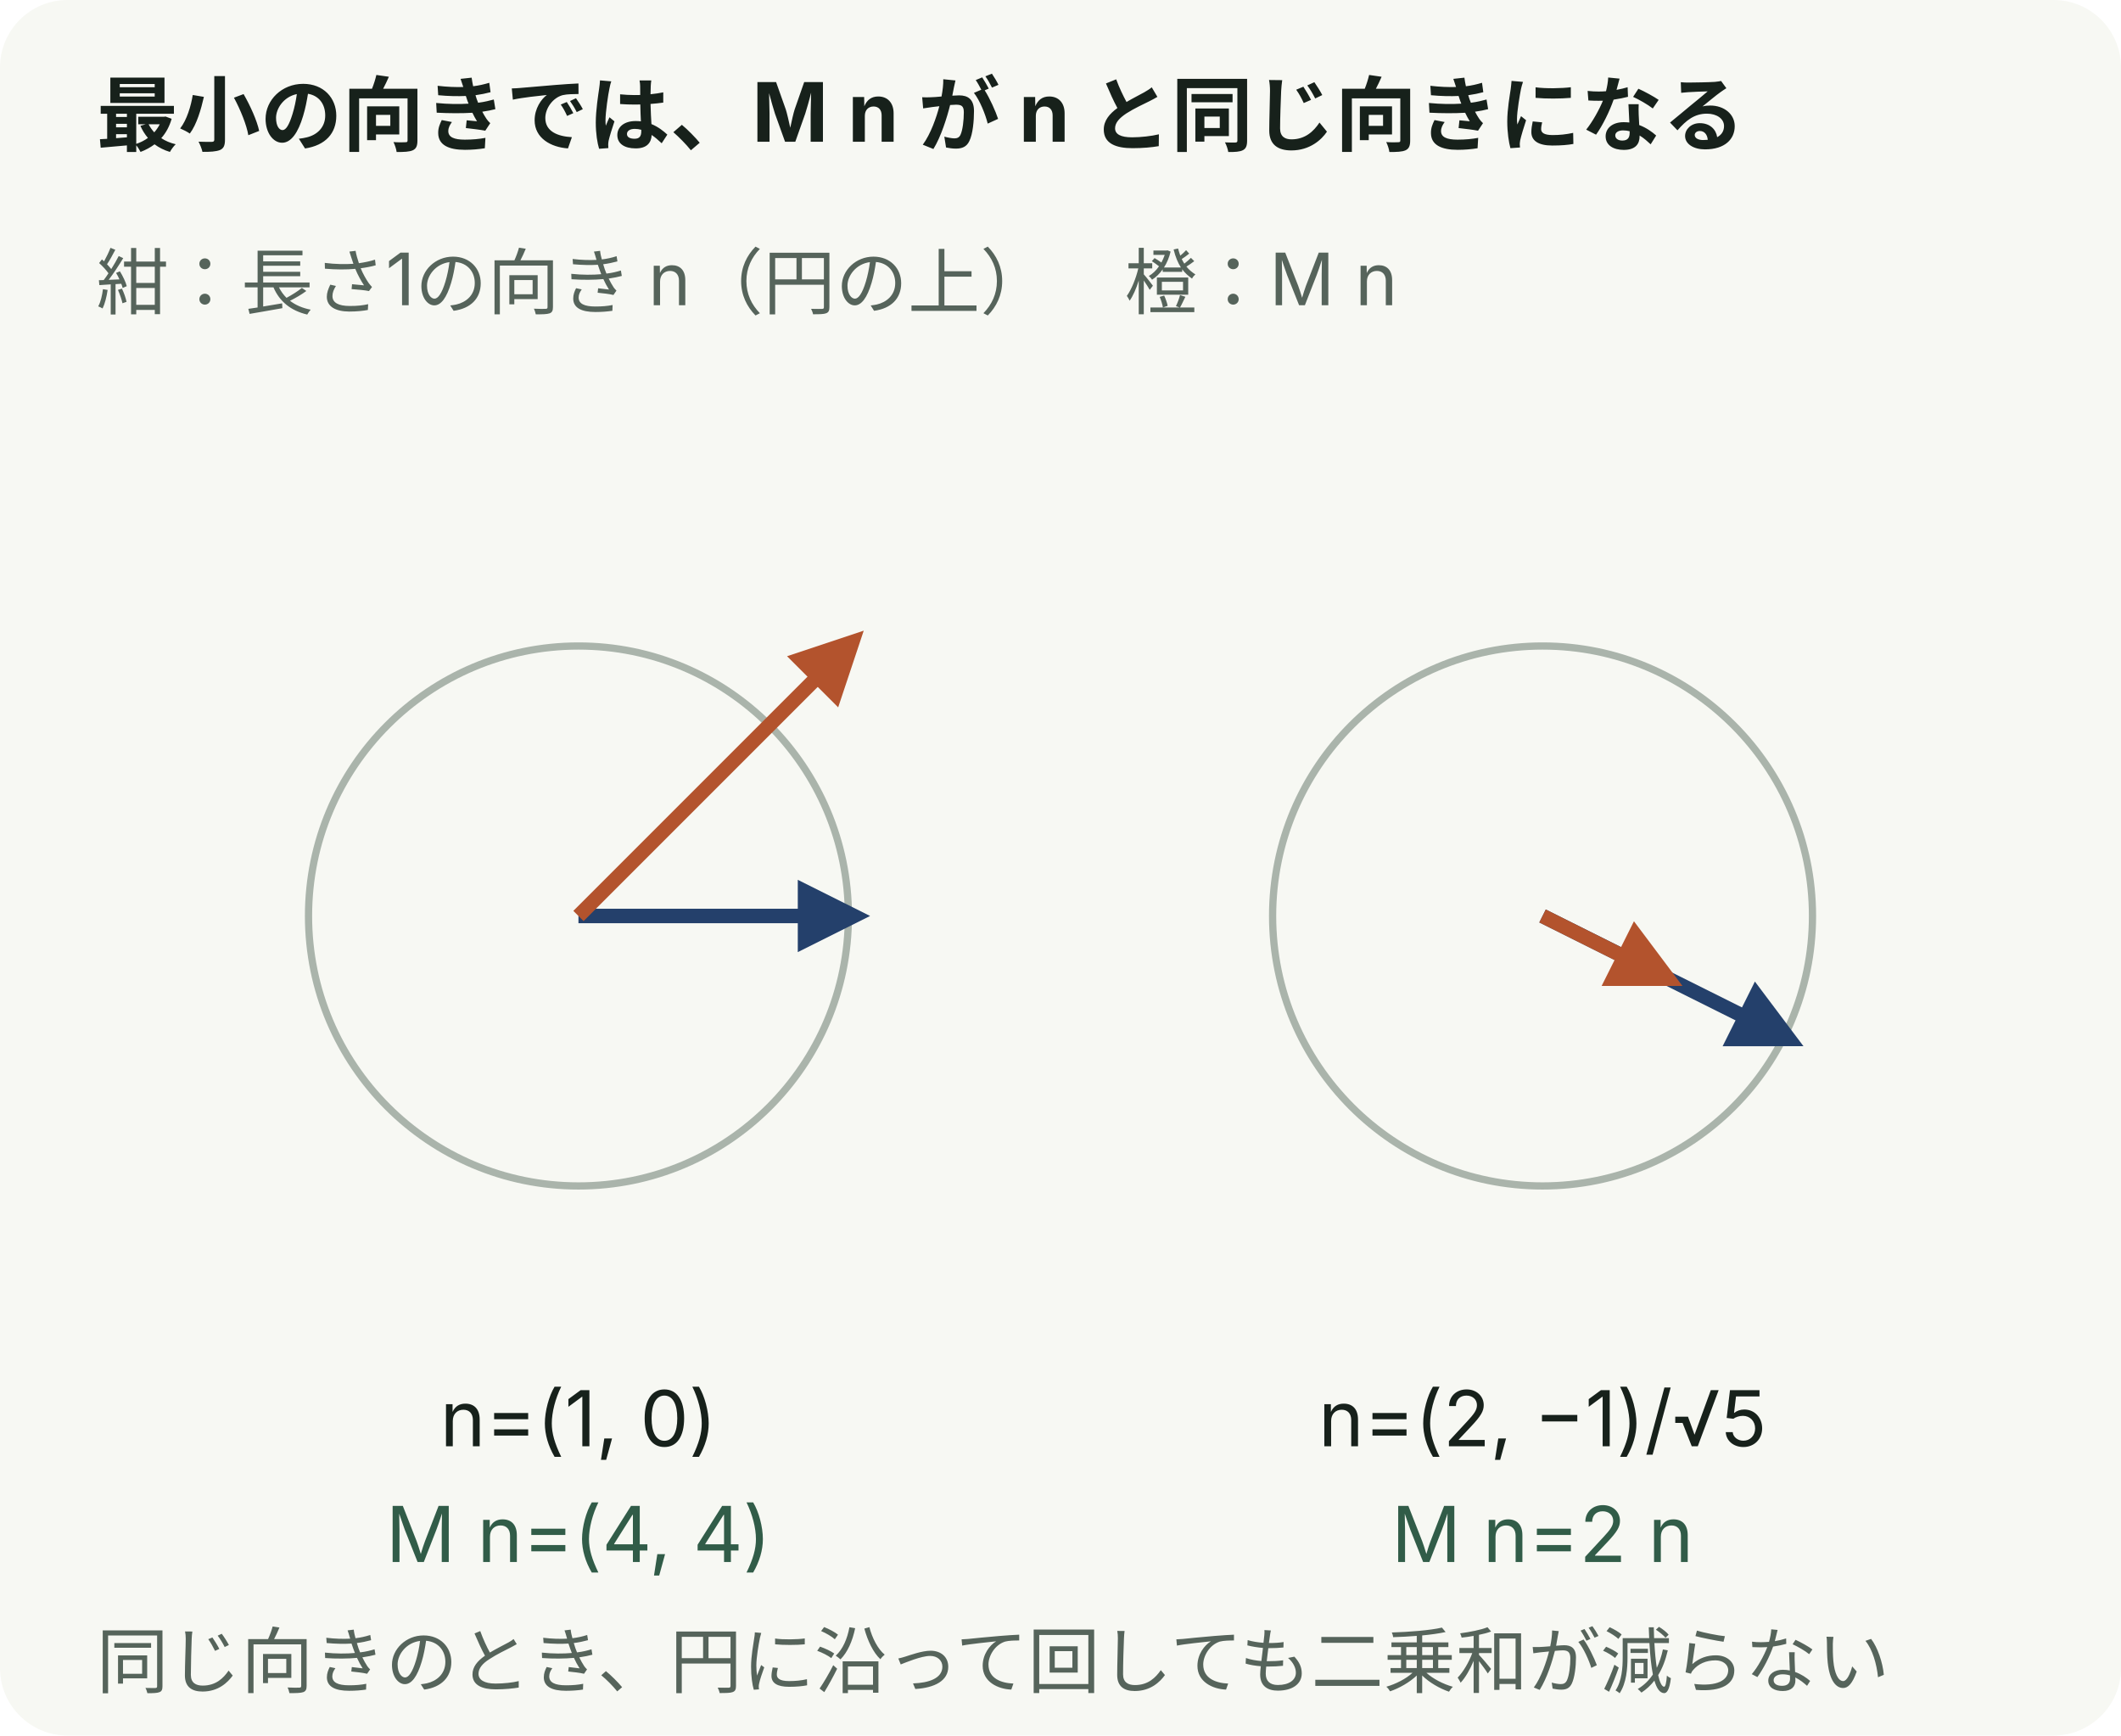
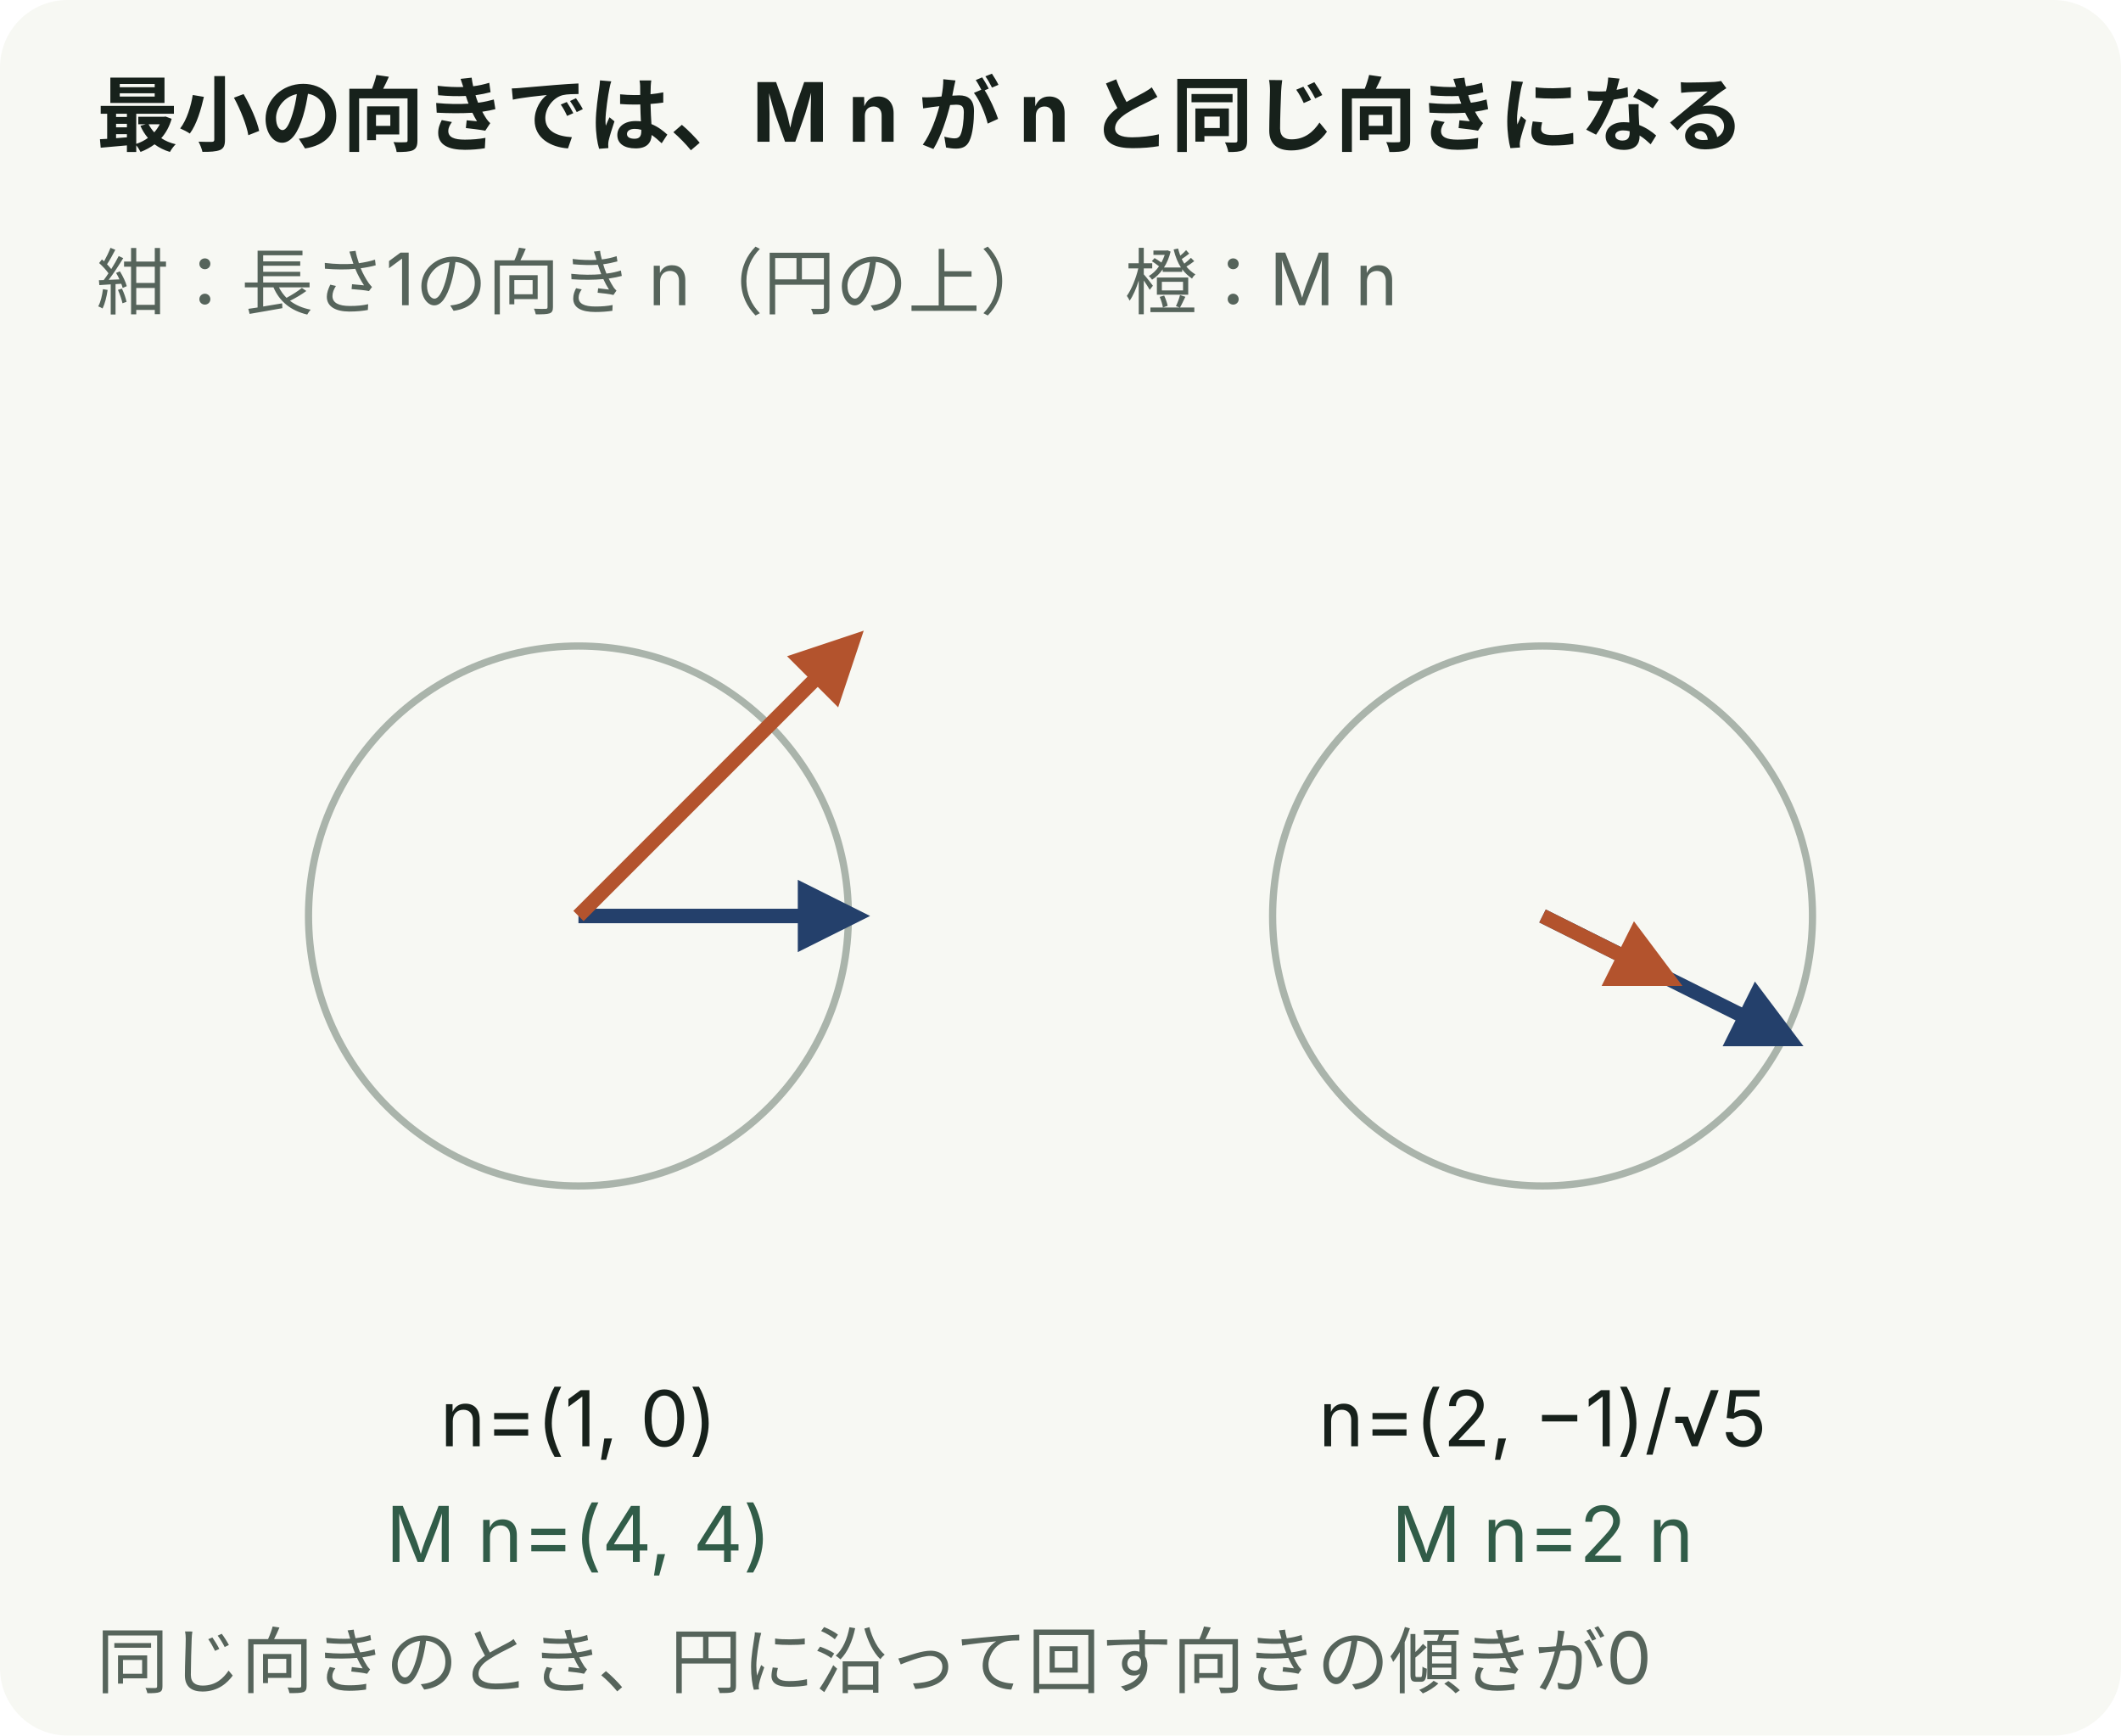
<svg xmlns="http://www.w3.org/2000/svg" width="440" height="360" viewBox="0 0 440 360" role="img" aria-labelledby="figure-title figure-description">
  <style>text{font-family:system-ui,-apple-system,'Segoe UI',sans-serif;font-size:16px;fill:#17211b}.title{font-size:17px;font-weight:700}.tick{font-size:15px;fill:#56645b}.note{fill:#315c48}</style>
  <rect width="440" height="360" rx="14" fill="#f7f8f3" />
  <text x="20" y="30" class="title">最小の向きでは、M n が n と同じ向きになる</text>
  <defs>
    <marker id="eig-head-n" viewBox="0 0 10 10" refX="7" refY="5" markerWidth="5" markerHeight="5" orient="auto">
      <path d="M0 0L10 5L0 10z" fill="#24406b" />
    </marker>
    <marker id="eig-head-m" viewBox="0 0 10 10" refX="7" refY="5" markerWidth="5" markerHeight="5" orient="auto">
      <path d="M0 0L10 5L0 10z" fill="#b3532d" />
    </marker>
  </defs>
  <circle cx="120.0" cy="190.0" r="56.0" fill="none" stroke="#aab4ab" stroke-width="1.5" />
  <path d="M120.0 190.0L176.0 190.0" stroke="#24406b" stroke-width="3" marker-end="url(#eig-head-n)" />
  <path d="M120.0 190.0L176.0 134.0" stroke="#b3532d" stroke-width="3" marker-end="url(#eig-head-m)" />
  <text x="120.0" y="300.0" text-anchor="middle">n=(1, 0)</text>
  <text x="120.0" y="324.0" class="note" text-anchor="middle">M n=(4, 4)</text>
  <circle cx="320.0" cy="190.0" r="56.0" fill="none" stroke="#aab4ab" stroke-width="1.5" />
  <path d="M320.0 190.0L370.1 215.0" stroke="#24406b" stroke-width="3" marker-end="url(#eig-head-n)" />
  <path d="M320.0 190.0L345.0 202.5" stroke="#b3532d" stroke-width="3" marker-end="url(#eig-head-m)" />
  <text x="320.0" y="300.0" text-anchor="middle">n=(2, −1)/√5</text>
  <text x="320.0" y="324.0" class="note" text-anchor="middle">M n=2 n</text>
  <text x="20.0" y="64.0" class="tick">紺：長さ1の向き n（円の上）　橙：M n</text>
-   <text x="20.0" y="350.0" class="tick">同じ向きのとき、円に沿って回しても二乗和が減らない</text>
+   <text x="20.0" y="350.0" class="tick">同じ向きのとき、円に沿って回す向きの傾きが0</text>
</svg>
